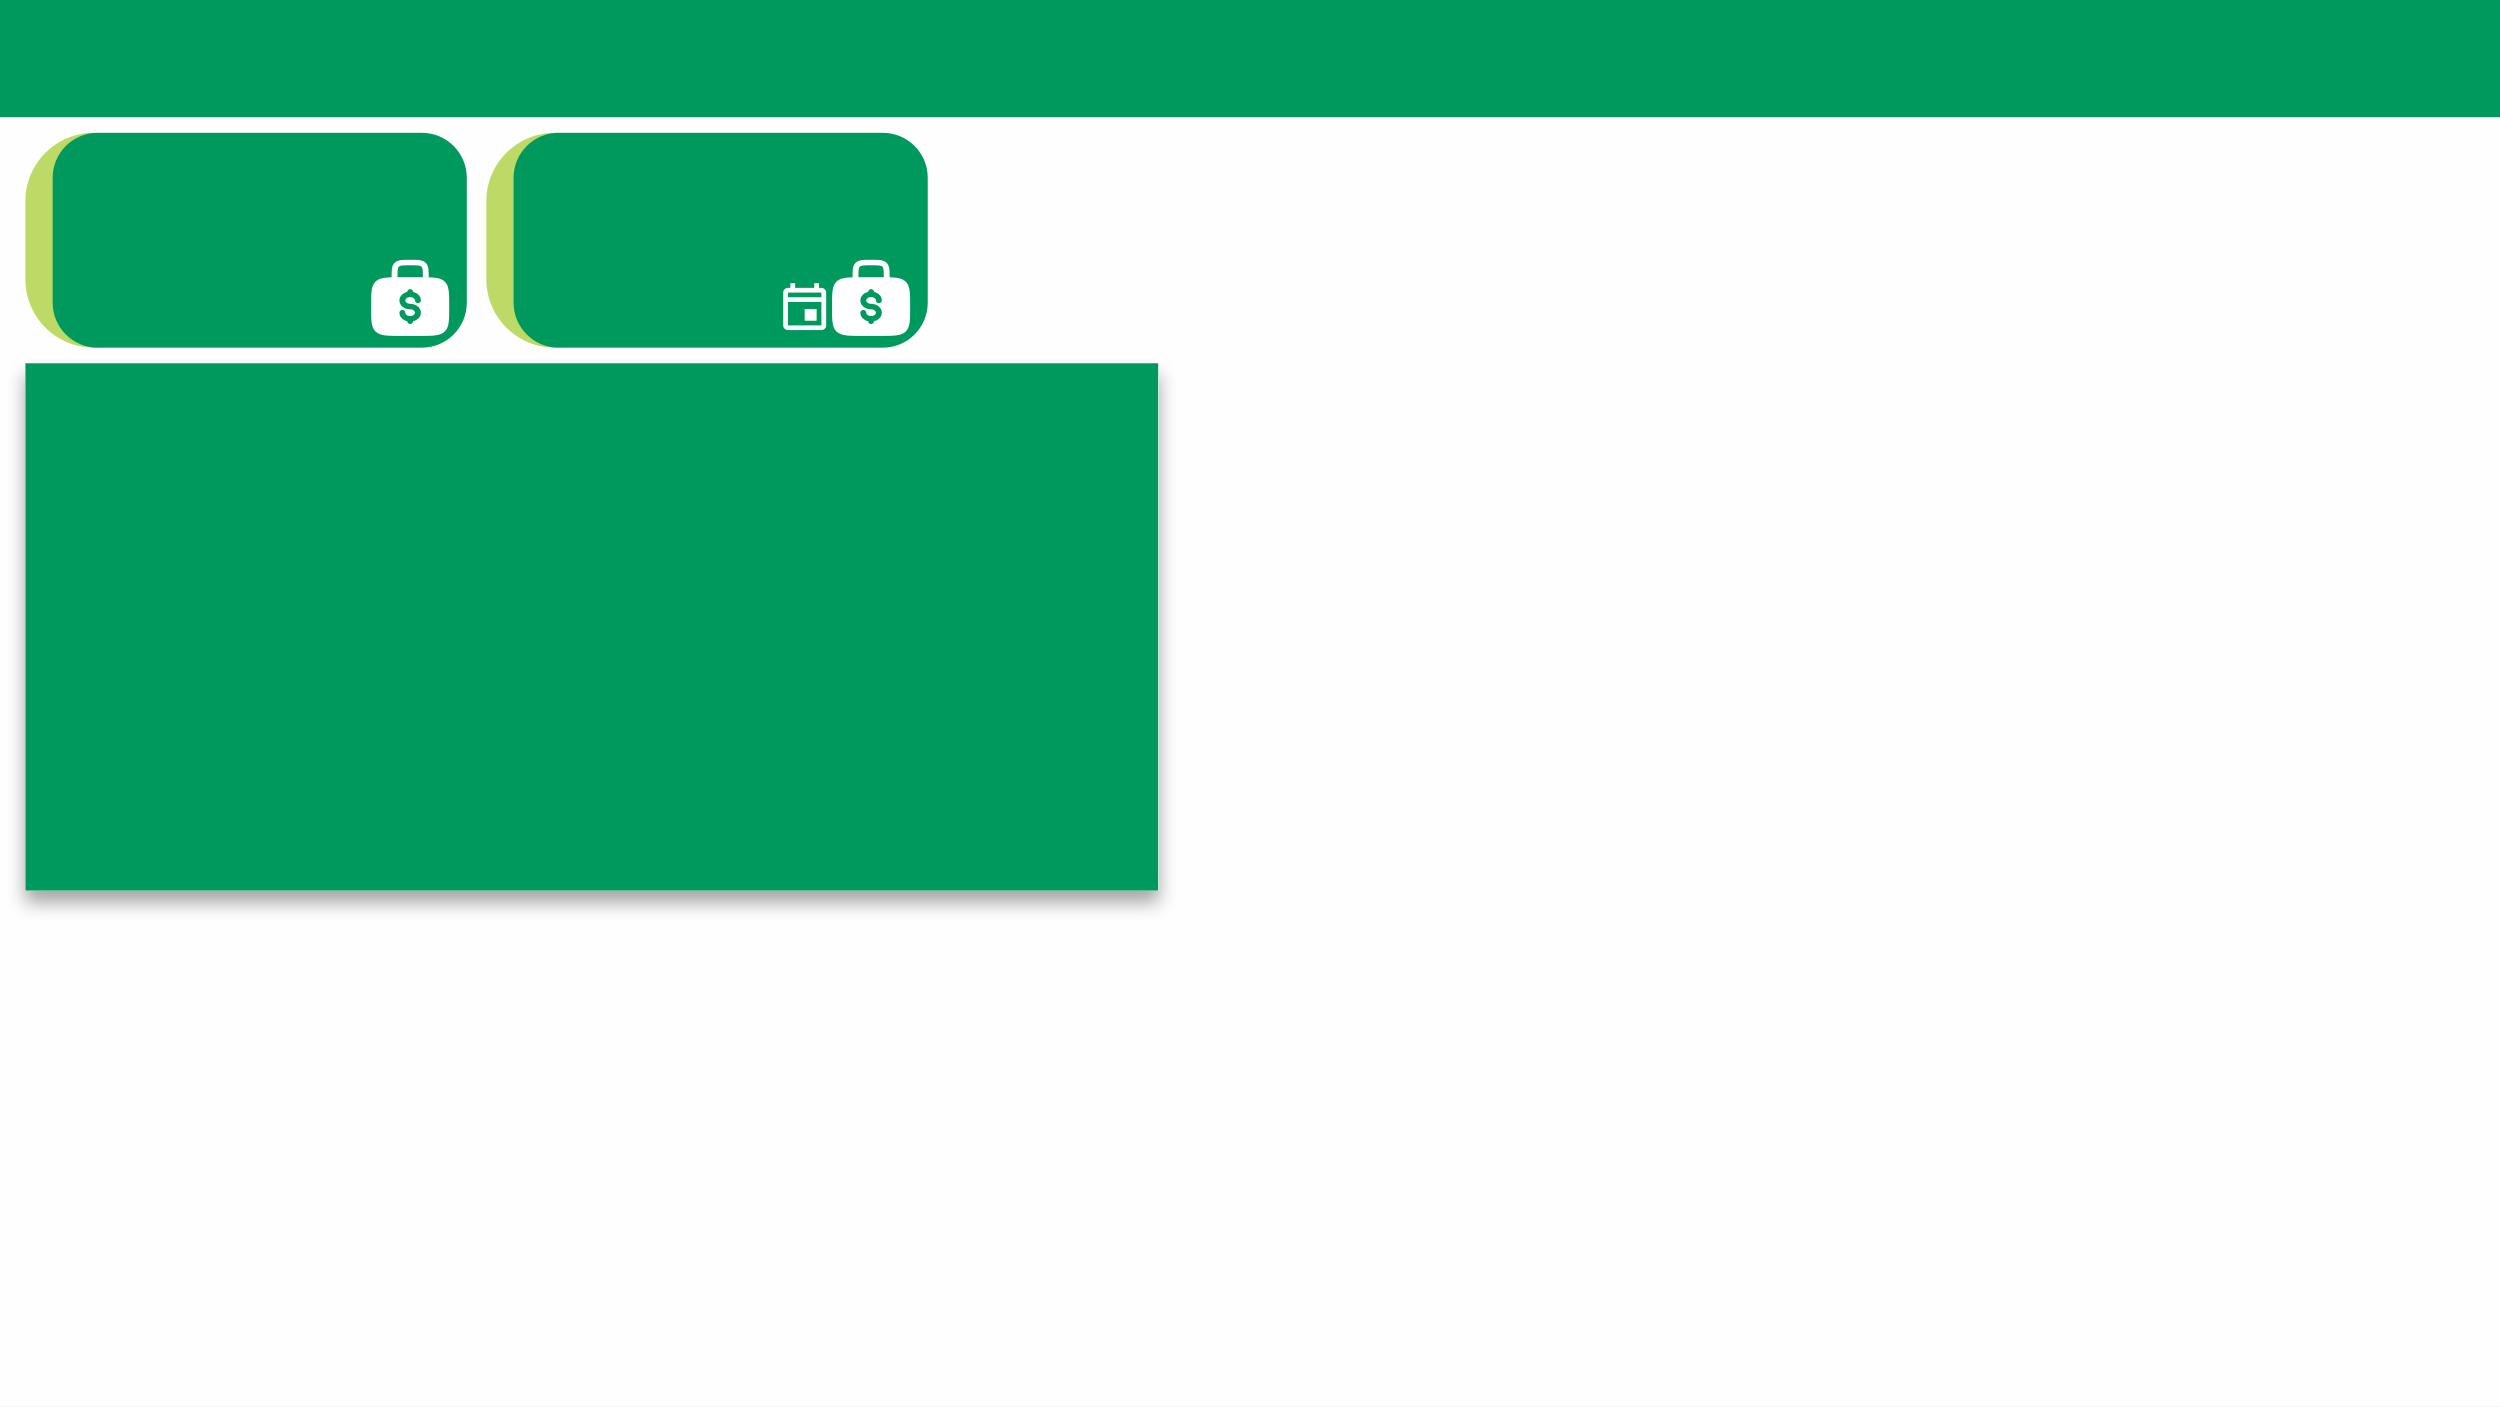
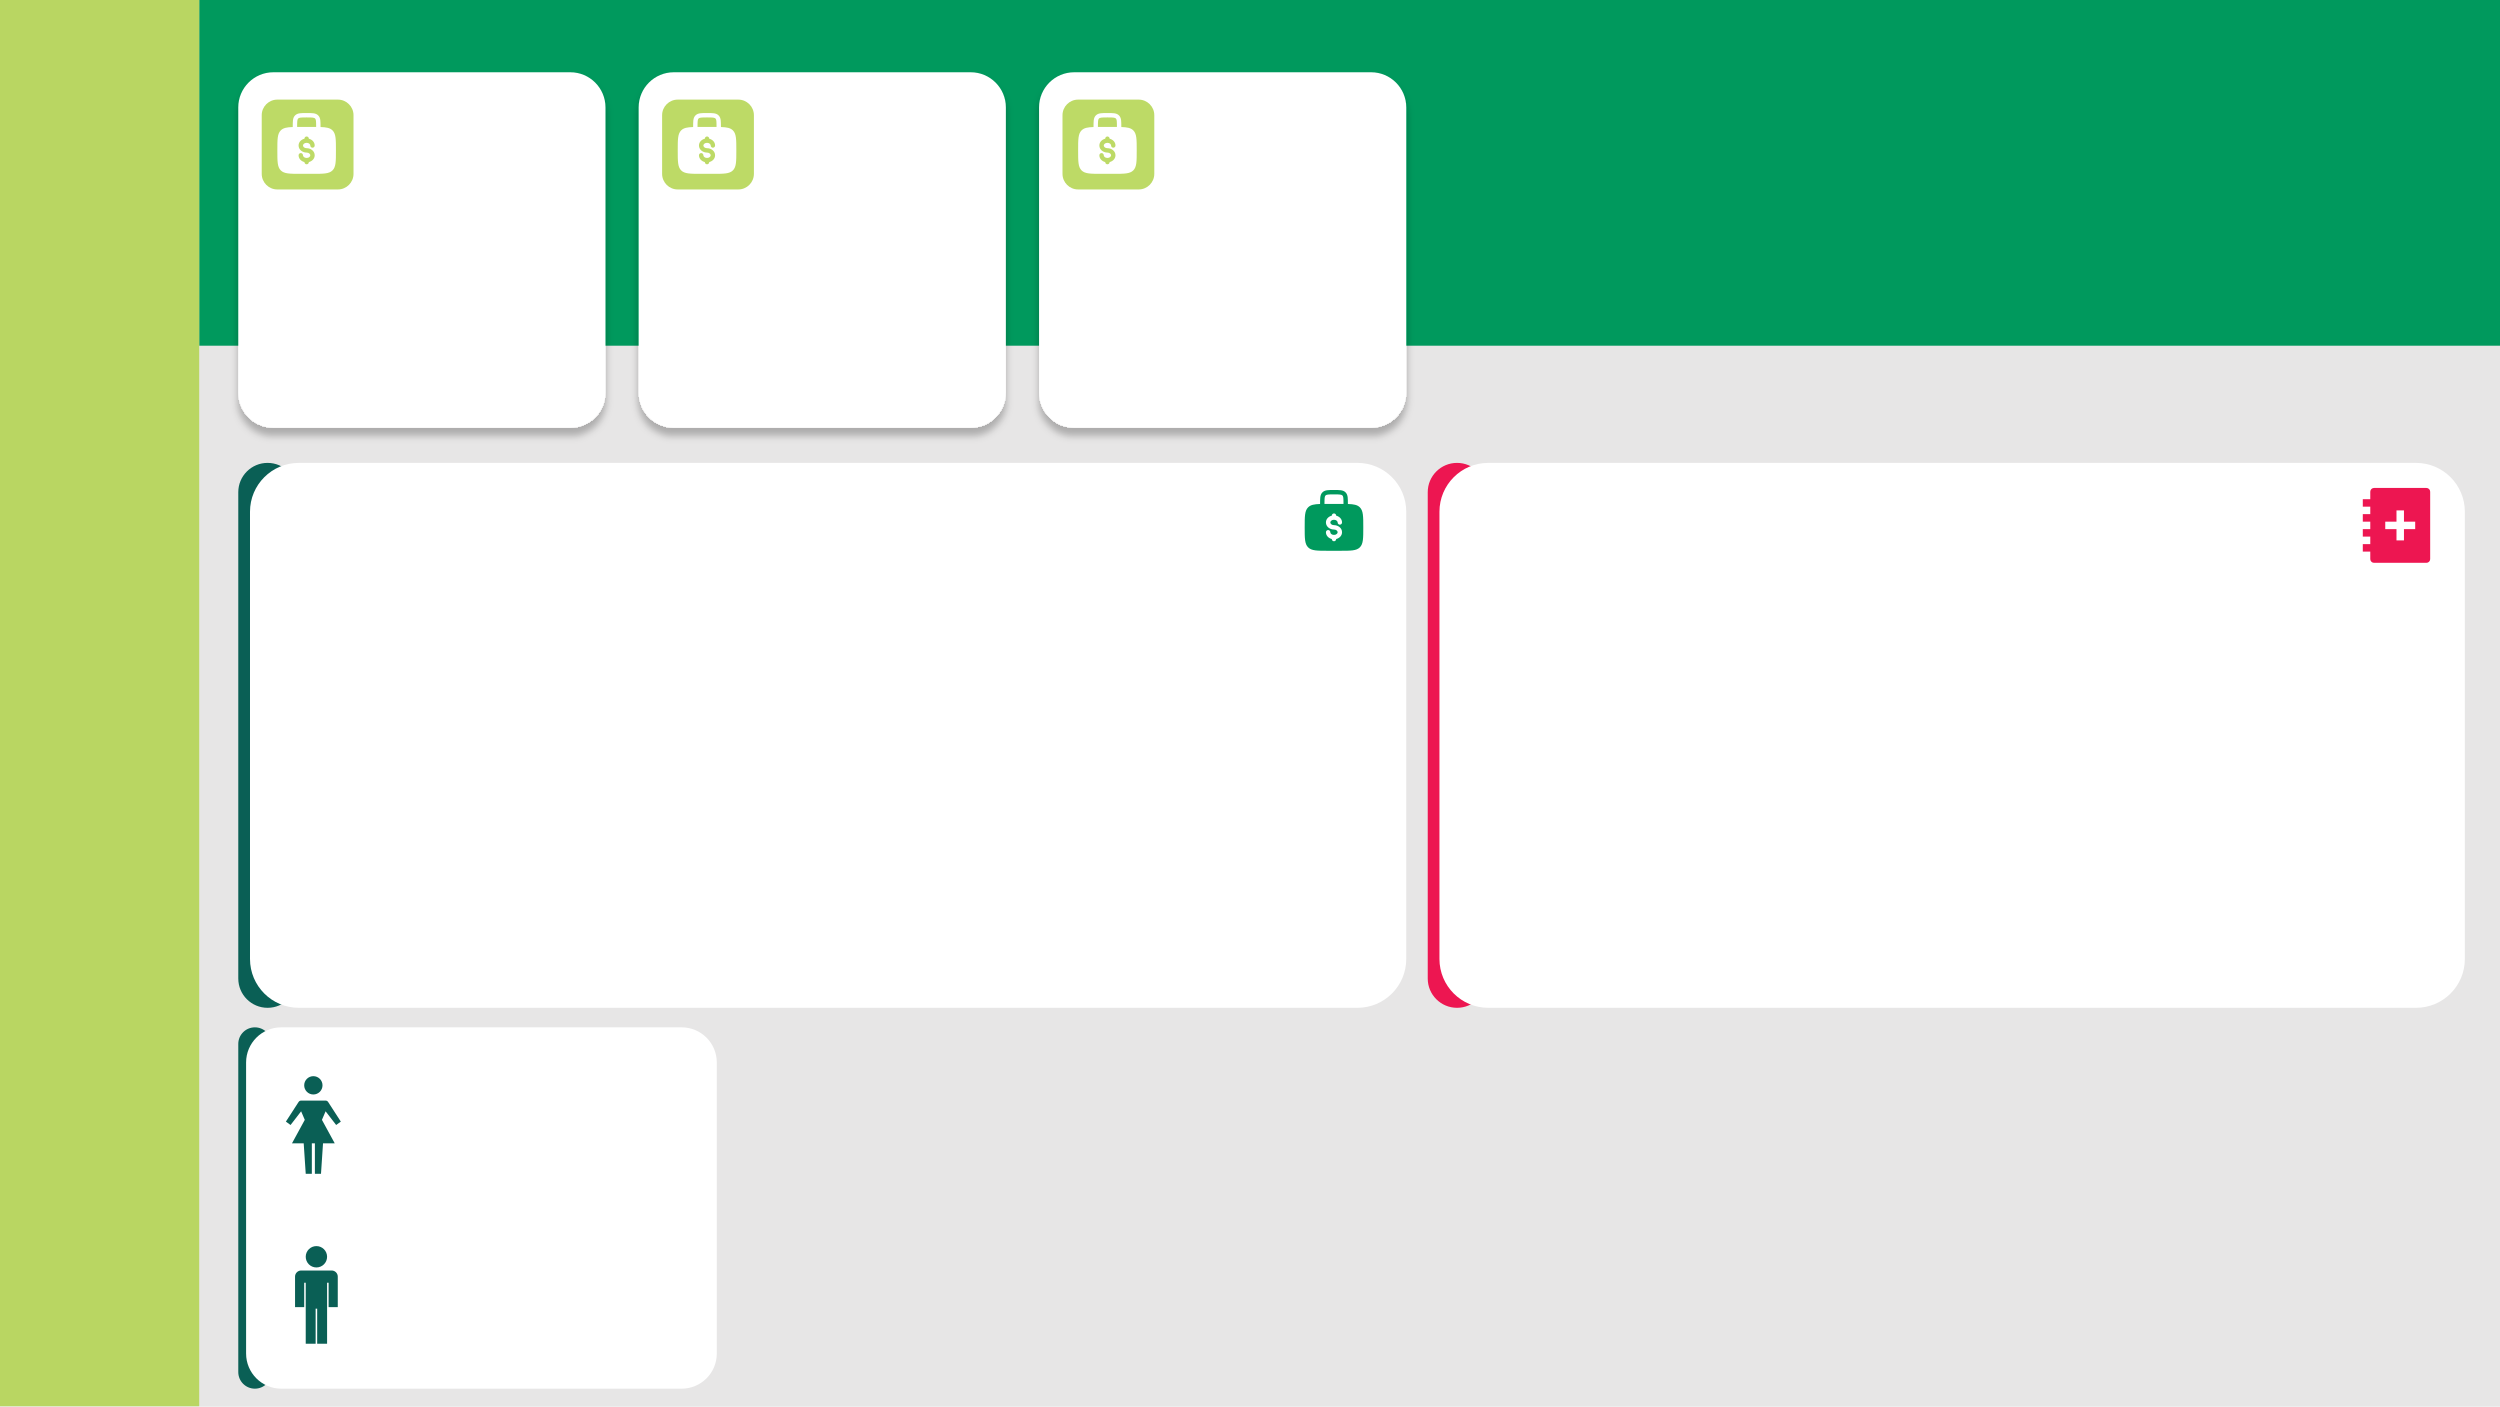
<svg xmlns="http://www.w3.org/2000/svg" width="1280" height="720" viewBox="0 0 1280 720" fill="none">
-   <rect width="1280" height="720" fill="#FFFEFE" />
-   <g filter="url(#filter0_d_1_3)">
-     <rect x="13" y="186" width="580" height="270" fill="#00995D" />
+   <g clip-path="url(#clip0_1_3)">
+     <rect width="1280" height="720" fill="#DCDBDB" fill-opacity="0.45" />
+     <rect x="102" width="1178" height="177" fill="#00995D" />
+     <rect width="102" height="720" fill="#B1D34B" fill-opacity="0.85" />
+     <rect x="122" y="526" width="17" height="185" rx="8.5" fill="#0A5F55" />
+     <rect x="126" y="526" width="241" height="185" rx="18" fill="white" />
+     <path d="M162 648.938C165.02 648.938 167.469 646.489 167.469 643.469C167.469 640.448 165.02 638 162 638C158.98 638 156.531 640.448 156.531 643.469C156.531 646.489 158.98 648.938 162 648.938Z" fill="#0A5F55" />
+     <path d="M169.813 650.5H154.188C153.359 650.5 152.564 650.829 151.978 651.415C151.392 652.001 151.062 652.796 151.062 653.625V669.25H155.75V656.75H156.531V688H161.609V670.031H162.391V688H167.469V656.75H168.25V669.25H172.938V653.625C172.938 652.796 172.608 652.001 172.022 651.415C171.436 650.829 170.641 650.5 169.813 650.5Z" fill="#0A5F55" />
+     <g clip-path="url(#clip1_1_3)">
+       <path d="M165.125 555.687C165.125 556.931 164.63 558.124 163.751 559.003C162.871 559.882 161.678 560.375 160.434 560.375C159.191 560.375 157.998 559.88 157.119 559C156.24 558.121 155.746 556.928 155.747 555.684C155.747 554.441 156.242 553.248 157.121 552.369C157.557 551.934 158.074 551.589 158.643 551.353C159.212 551.118 159.822 550.997 160.438 550.997C161.053 550.997 161.663 551.119 162.232 551.354C162.801 551.59 163.317 551.936 163.753 552.371C164.188 552.807 164.533 553.324 164.769 553.893C165.004 554.462 165.125 555.072 165.125 555.687ZM172.106 576L174.5 574.266L167.991 564.2C167.848 563.984 167.655 563.807 167.428 563.684C167.2 563.562 166.946 563.497 166.688 563.497H154.188C153.929 563.496 153.674 563.56 153.447 563.683C153.219 563.806 153.026 563.984 152.884 564.2L146.375 574.266L148.769 576L154.172 568.987L156.05 573.369L149.503 585.372H155.494L156.534 600.997H159.659V585.372H161.222V600.997H164.347L165.387 585.372H171.378L164.831 573.366L166.709 568.984L172.113 575.997L172.106 576Z" fill="#0A5F55" />
+     </g>
+     <rect x="731" y="237" width="30" height="279" rx="15" fill="#ED1651" />
+     <rect x="737" y="237" width="525" height="279" rx="25" fill="white" />
+     <path d="M1242.33 249.833C1242.84 249.833 1243.33 250.035 1243.69 250.395C1244.05 250.754 1244.25 251.242 1244.25 251.75V286.25C1244.25 286.758 1244.05 287.246 1243.69 287.605C1243.33 287.965 1242.84 288.167 1242.33 288.167H1215.5C1214.99 288.167 1214.5 287.965 1214.14 287.605C1213.79 287.246 1213.58 286.758 1213.58 286.25V282.417H1209.75V278.583H1213.58V274.75H1209.75V270.917H1213.58V267.083H1209.75V263.25H1213.58V259.417H1209.75V255.583H1213.58V251.75C1213.58 251.242 1213.79 250.754 1214.14 250.395C1214.5 250.035 1214.99 249.833 1215.5 249.833H1242.33ZM1230.83 261.333H1227V267.083H1221.25V270.917H1227L1227 276.667H1230.83L1230.83 270.917H1236.58V267.083H1230.83V261.333Z" fill="#ED1651" />
+     <rect x="122" y="237" width="30" height="279" rx="15" fill="#0A5F55" />
+     <rect x="128" y="237" width="592" height="279" rx="25" fill="white" />
+     <path fill-rule="evenodd" clip-rule="evenodd" d="M683.078 250.875H682.922C681.573 250.875 680.45 250.875 679.559 250.995C678.617 251.121 677.766 251.4 677.084 252.083C676.4 252.767 676.121 253.617 675.995 254.557C675.909 255.198 675.884 256.727 675.878 258.038C672.845 258.138 671.022 258.492 669.758 259.758C668 261.514 668 264.344 668 270C668 275.656 668 278.485 669.758 280.242C671.514 282 674.344 282 680 282H686C691.656 282 694.485 282 696.242 280.242C698 278.485 698 275.656 698 270C698 264.344 698 261.514 696.242 259.758C694.977 258.492 693.155 258.138 690.122 258.039C690.116 256.727 690.092 255.198 690.005 254.559C689.879 253.617 689.6 252.767 688.916 252.084C688.234 251.4 687.383 251.121 686.441 250.995C685.55 250.875 684.425 250.875 683.078 250.875ZM687.872 258.003C687.865 256.732 687.844 255.366 687.776 254.857C687.682 254.166 687.521 253.869 687.326 253.674C687.131 253.479 686.834 253.318 686.141 253.224C685.418 253.128 684.446 253.125 683 253.125C681.554 253.125 680.582 253.128 679.857 253.225C679.166 253.318 678.869 253.479 678.674 253.676C678.479 253.871 678.318 254.166 678.224 254.857C678.156 255.367 678.134 256.732 678.128 258.003C678.714 258 679.34 258 680 258H686C686.662 258 687.286 258 687.872 258.003ZM683 262.875C683.298 262.875 683.585 262.994 683.795 263.205C684.006 263.415 684.125 263.702 684.125 264V264.015C685.758 264.426 687.125 265.715 687.125 267.5C687.125 267.798 687.006 268.084 686.795 268.295C686.585 268.506 686.298 268.625 686 268.625C685.702 268.625 685.415 268.506 685.205 268.295C684.994 268.084 684.875 267.798 684.875 267.5C684.875 266.924 684.236 266.125 683 266.125C681.764 266.125 681.125 266.924 681.125 267.5C681.125 268.076 681.764 268.875 683 268.875C685.077 268.875 687.125 270.315 687.125 272.5C687.125 274.285 685.758 275.572 684.125 275.985V276C684.125 276.298 684.006 276.585 683.795 276.795C683.585 277.006 683.298 277.125 683 277.125C682.702 277.125 682.415 277.006 682.205 276.795C681.994 276.585 681.875 276.298 681.875 276V275.985C680.242 275.574 678.875 274.285 678.875 272.5C678.875 272.202 678.994 271.916 679.205 271.705C679.415 271.494 679.702 271.375 680 271.375C680.298 271.375 680.585 271.494 680.795 271.705C681.006 271.916 681.125 272.202 681.125 272.5C681.125 273.076 681.764 273.875 683 273.875C684.236 273.875 684.875 273.076 684.875 272.5C684.875 271.924 684.236 271.125 683 271.125C680.923 271.125 678.875 269.685 678.875 267.5C678.875 265.715 680.242 264.426 681.875 264.015V264C681.875 263.702 681.994 263.415 682.205 263.205C682.415 262.994 682.702 262.875 683 262.875Z" fill="#00995D" />
+     <g filter="url(#filter0_d_1_3)">
+       <rect x="327" y="37" width="188" height="182" rx="18" fill="white" />
+       <rect x="339" y="51" width="47" height="46" rx="8" fill="#B1D34B" fill-opacity="0.85" />
+       <path fill-rule="evenodd" clip-rule="evenodd" d="M362.078 57.875H361.922C360.573 57.875 359.45 57.875 358.559 57.995C357.617 58.121 356.766 58.4 356.084 59.083C355.4 59.767 355.121 60.617 354.995 61.557C354.909 62.198 354.884 63.727 354.878 65.037C351.845 65.138 350.022 65.492 348.758 66.758C347 68.514 347 71.344 347 77C347 82.656 347 85.486 348.758 87.242C350.514 89 353.344 89 359 89H365C370.656 89 373.485 89 375.242 87.242C377 85.486 377 82.656 377 77C377 71.344 377 68.514 375.242 66.758C373.977 65.492 372.155 65.138 369.122 65.039C369.116 63.727 369.092 62.198 369.005 61.559C368.879 60.617 368.6 59.767 367.916 59.084C367.234 58.4 366.383 58.121 365.441 57.995C364.55 57.875 363.425 57.875 362.078 57.875ZM366.872 65.003C366.865 63.733 366.844 62.366 366.776 61.858C366.682 61.166 366.521 60.869 366.326 60.674C366.131 60.479 365.834 60.319 365.141 60.224C364.418 60.128 363.446 60.125 362 60.125C360.554 60.125 359.582 60.128 358.857 60.225C358.166 60.319 357.869 60.479 357.674 60.675C357.479 60.87 357.318 61.166 357.224 61.858C357.156 62.367 357.134 63.733 357.128 65.003C357.714 65 358.34 65 359 65H365C365.662 65 366.286 65 366.872 65.003ZM362 69.875C362.298 69.875 362.585 69.993 362.795 70.204C363.006 70.415 363.125 70.702 363.125 71V71.015C364.758 71.426 366.125 72.715 366.125 74.499C366.125 74.798 366.006 75.084 365.795 75.295C365.585 75.506 365.298 75.624 365 75.624C364.702 75.624 364.415 75.506 364.205 75.295C363.994 75.084 363.875 74.798 363.875 74.499C363.875 73.924 363.236 73.126 362 73.126C360.764 73.126 360.125 73.924 360.125 74.499C360.125 75.076 360.764 75.875 362 75.875C364.077 75.875 366.125 77.315 366.125 79.501C366.125 81.285 364.758 82.573 363.125 82.985V83C363.125 83.298 363.006 83.585 362.795 83.796C362.585 84.007 362.298 84.125 362 84.125C361.702 84.125 361.415 84.007 361.205 83.796C360.994 83.585 360.875 83.298 360.875 83V82.985C359.242 82.574 357.875 81.285 357.875 79.501C357.875 79.202 357.994 78.916 358.205 78.705C358.415 78.494 358.702 78.376 359 78.376C359.298 78.376 359.585 78.494 359.795 78.705C360.006 78.916 360.125 79.202 360.125 79.501C360.125 80.076 360.764 80.874 362 80.874C363.236 80.874 363.875 80.076 363.875 79.501C363.875 78.924 363.236 78.125 362 78.125C359.923 78.125 357.875 76.685 357.875 74.499C357.875 72.715 359.242 71.426 360.875 71.015V71C360.875 70.702 360.994 70.415 361.205 70.204C361.415 69.993 361.702 69.875 362 69.875Z" fill="white" />
+     </g>
+     <g filter="url(#filter1_d_1_3)">
+       <rect x="532" y="37" width="188" height="182" rx="18" fill="white" />
+       <rect x="544" y="51" width="47" height="46" rx="8" fill="#B1D34B" fill-opacity="0.85" />
+       <path fill-rule="evenodd" clip-rule="evenodd" d="M567.078 57.875H566.922C565.573 57.875 564.45 57.875 563.559 57.995C562.617 58.121 561.766 58.4 561.084 59.083C560.4 59.767 560.121 60.617 559.995 61.557C559.909 62.198 559.884 63.727 559.878 65.037C556.845 65.138 555.022 65.492 553.758 66.758C552 68.514 552 71.344 552 77C552 82.656 552 85.486 553.758 87.242C555.514 89 558.344 89 564 89H570C575.656 89 578.485 89 580.242 87.242C582 85.486 582 82.656 582 77C582 71.344 582 68.514 580.242 66.758C578.977 65.492 577.155 65.138 574.122 65.039C574.116 63.727 574.092 62.198 574.005 61.559C573.879 60.617 573.6 59.767 572.916 59.084C572.234 58.4 571.383 58.121 570.441 57.995C569.55 57.875 568.425 57.875 567.078 57.875ZM571.872 65.003C571.865 63.733 571.844 62.366 571.776 61.858C571.682 61.166 571.521 60.869 571.326 60.674C571.131 60.479 570.834 60.319 570.141 60.224C569.418 60.128 568.446 60.125 567 60.125C565.554 60.125 564.582 60.128 563.857 60.225C563.166 60.319 562.869 60.479 562.674 60.675C562.479 60.87 562.318 61.166 562.224 61.858C562.156 62.367 562.134 63.733 562.128 65.003C562.714 65 563.34 65 564 65H570C570.662 65 571.286 65 571.872 65.003ZM567 69.875C567.298 69.875 567.585 69.993 567.795 70.204C568.006 70.415 568.125 70.702 568.125 71V71.015C569.758 71.426 571.125 72.715 571.125 74.499C571.125 74.798 571.006 75.084 570.795 75.295C570.585 75.506 570.298 75.624 570 75.624C569.702 75.624 569.415 75.506 569.205 75.295C568.994 75.084 568.875 74.798 568.875 74.499C568.875 73.924 568.236 73.126 567 73.126C565.764 73.126 565.125 73.924 565.125 74.499C565.125 75.076 565.764 75.875 567 75.875C569.077 75.875 571.125 77.315 571.125 79.501C571.125 81.285 569.758 82.573 568.125 82.985V83C568.125 83.298 568.006 83.585 567.795 83.796C567.585 84.007 567.298 84.125 567 84.125C566.702 84.125 566.415 84.007 566.205 83.796C565.994 83.585 565.875 83.298 565.875 83V82.985C564.242 82.574 562.875 81.285 562.875 79.501C562.875 79.202 562.994 78.916 563.205 78.705C563.415 78.494 563.702 78.376 564 78.376C564.298 78.376 564.585 78.494 564.795 78.705C565.006 78.916 565.125 79.202 565.125 79.501C565.125 80.076 565.764 80.874 567 80.874C568.236 80.874 568.875 80.076 568.875 79.501C568.875 78.924 568.236 78.125 567 78.125C564.923 78.125 562.875 76.685 562.875 74.499C562.875 72.715 564.242 71.426 565.875 71.015V71C565.875 70.702 565.994 70.415 566.205 70.204C566.415 69.993 566.702 69.875 567 69.875Z" fill="white" />
+     </g>
+     <g filter="url(#filter2_d_1_3)">
+       <rect x="122" y="37" width="188" height="182" rx="18" fill="white" />
+       <rect x="134" y="51" width="47" height="46" rx="8" fill="#B1D34B" fill-opacity="0.85" />
+       <path fill-rule="evenodd" clip-rule="evenodd" d="M157.078 57.875H156.922C155.573 57.875 154.45 57.875 153.559 57.995C152.617 58.121 151.766 58.4 151.084 59.083C150.4 59.767 150.121 60.617 149.995 61.557C149.909 62.198 149.884 63.727 149.878 65.037C146.845 65.138 145.022 65.492 143.758 66.758C142 68.514 142 71.344 142 77C142 82.656 142 85.486 143.758 87.242C145.514 89 148.344 89 154 89H160C165.656 89 168.485 89 170.242 87.242C172 85.486 172 82.656 172 77C172 71.344 172 68.514 170.242 66.758C168.977 65.492 167.155 65.138 164.122 65.039C164.116 63.727 164.092 62.198 164.005 61.559C163.879 60.617 163.6 59.767 162.916 59.084C162.234 58.4 161.383 58.121 160.441 57.995C159.55 57.875 158.425 57.875 157.078 57.875ZM161.872 65.003C161.865 63.733 161.844 62.366 161.776 61.858C161.682 61.166 161.521 60.869 161.326 60.674C161.131 60.479 160.834 60.319 160.141 60.224C159.418 60.128 158.446 60.125 157 60.125C155.554 60.125 154.582 60.128 153.857 60.225C153.166 60.319 152.869 60.479 152.674 60.675C152.479 60.87 152.318 61.166 152.224 61.858C152.156 62.367 152.134 63.733 152.128 65.003C152.714 65 153.34 65 154 65H160C160.662 65 161.286 65 161.872 65.003ZM157 69.875C157.298 69.875 157.585 69.993 157.795 70.204C158.006 70.415 158.125 70.702 158.125 71V71.015C159.758 71.426 161.125 72.715 161.125 74.499C161.125 74.798 161.006 75.084 160.795 75.295C160.585 75.506 160.298 75.624 160 75.624C159.702 75.624 159.415 75.506 159.205 75.295C158.994 75.084 158.875 74.798 158.875 74.499C158.875 73.924 158.236 73.126 157 73.126C155.764 73.126 155.125 73.924 155.125 74.499C155.125 75.076 155.764 75.875 157 75.875C159.077 75.875 161.125 77.315 161.125 79.501C161.125 81.285 159.758 82.573 158.125 82.985V83C158.125 83.298 158.006 83.585 157.795 83.796C157.585 84.007 157.298 84.125 157 84.125C156.702 84.125 156.415 84.007 156.205 83.796C155.994 83.585 155.875 83.298 155.875 83V82.985C154.242 82.574 152.875 81.285 152.875 79.501C152.875 79.202 152.994 78.916 153.205 78.705C153.415 78.494 153.702 78.376 154 78.376C154.298 78.376 154.585 78.494 154.795 78.705C155.006 78.916 155.125 79.202 155.125 79.501C155.125 80.076 155.764 80.874 157 80.874C158.236 80.874 158.875 80.076 158.875 79.501C158.875 78.924 158.236 78.125 157 78.125C154.923 78.125 152.875 76.685 152.875 74.499C152.875 72.715 154.242 71.426 155.875 71.015V71C155.875 70.702 155.994 70.415 156.205 70.204C156.415 69.993 156.702 69.875 157 69.875Z" fill="white" />
+     </g>
  </g>
-   <rect x="13" y="68" width="70" height="110" rx="35" fill="#B1D34B" fill-opacity="0.85" />
-   <rect x="26.958" y="68" width="212.042" height="110" rx="23" fill="#00995D" />
-   <path fill-rule="evenodd" clip-rule="evenodd" d="M210.104 133H209.896C208.098 133 206.6 133 205.412 133.15C204.156 133.308 203.022 133.658 202.112 134.513C201.2 135.37 200.828 136.436 200.66 137.614C200.546 138.417 200.512 140.332 200.504 141.975C196.46 142.101 194.03 142.544 192.344 144.131C190 146.331 190 149.876 190 156.964C190 164.052 190 167.596 192.344 169.797C194.686 172 198.458 172 206 172H214C221.542 172 225.314 172 227.656 169.797C230 167.596 230 164.052 230 156.964C230 149.876 230 146.331 227.656 144.131C225.97 142.544 223.54 142.101 219.496 141.977C219.488 140.332 219.456 138.417 219.34 137.616C219.172 136.436 218.8 135.37 217.888 134.515C216.978 133.658 215.844 133.308 214.588 133.15C213.4 133 211.9 133 210.104 133ZM216.496 141.931C216.486 140.34 216.458 138.627 216.368 137.99C216.242 137.124 216.028 136.752 215.768 136.507C215.508 136.263 215.112 136.062 214.188 135.943C213.224 135.823 211.928 135.819 210 135.819C208.072 135.819 206.776 135.823 205.81 135.945C204.888 136.062 204.492 136.263 204.232 136.509C203.972 136.753 203.758 137.124 203.632 137.99C203.542 138.629 203.512 140.34 203.504 141.931C204.286 141.928 205.12 141.928 206 141.928H214C214.882 141.928 215.714 141.928 216.496 141.931ZM210 148.036C210.398 148.036 210.779 148.185 211.061 148.449C211.342 148.713 211.5 149.072 211.5 149.446V149.465C213.678 149.98 215.5 151.594 215.5 153.831C215.5 154.205 215.342 154.563 215.061 154.827C214.779 155.092 214.398 155.24 214 155.24C213.602 155.24 213.221 155.092 212.939 154.827C212.658 154.563 212.5 154.205 212.5 153.831C212.5 153.109 211.648 152.109 210 152.109C208.352 152.109 207.5 153.109 207.5 153.831C207.5 154.552 208.352 155.554 210 155.554C212.77 155.554 215.5 157.359 215.5 160.097C215.5 162.334 213.678 163.946 211.5 164.463V164.482C211.5 164.856 211.342 165.214 211.061 165.479C210.779 165.743 210.398 165.892 210 165.892C209.602 165.892 209.221 165.743 208.939 165.479C208.658 165.214 208.5 164.856 208.5 164.482V164.463C206.322 163.948 204.5 162.334 204.5 160.097C204.5 159.723 204.658 159.365 204.939 159.1C205.221 158.836 205.602 158.687 206 158.687C206.398 158.687 206.779 158.836 207.061 159.1C207.342 159.365 207.5 159.723 207.5 160.097C207.5 160.819 208.352 161.819 210 161.819C211.648 161.819 212.5 160.819 212.5 160.097C212.5 159.375 211.648 158.373 210 158.373C207.23 158.373 204.5 156.569 204.5 153.831C204.5 151.594 206.322 149.98 208.5 149.465V149.446C208.5 149.072 208.658 148.713 208.939 148.449C209.221 148.185 209.602 148.036 210 148.036Z" fill="white" />
-   <rect x="249" y="68" width="70" height="110" rx="35" fill="#B1D34B" fill-opacity="0.85" />
-   <rect x="262.958" y="68" width="212.042" height="110" rx="23" fill="#00995D" />
-   <path fill-rule="evenodd" clip-rule="evenodd" d="M446.104 133H445.896C444.098 133 442.6 133 441.412 133.15C440.156 133.308 439.022 133.658 438.112 134.513C437.2 135.37 436.828 136.436 436.66 137.614C436.546 138.417 436.512 140.332 436.504 141.975C432.46 142.101 430.03 142.544 428.344 144.131C426 146.331 426 149.876 426 156.964C426 164.052 426 167.596 428.344 169.797C430.686 172 434.458 172 442 172H450C457.542 172 461.314 172 463.656 169.797C466 167.596 466 164.052 466 156.964C466 149.876 466 146.331 463.656 144.131C461.97 142.544 459.54 142.101 455.496 141.977C455.488 140.332 455.456 138.417 455.34 137.616C455.172 136.436 454.8 135.37 453.888 134.515C452.978 133.658 451.844 133.308 450.588 133.15C449.4 133 447.9 133 446.104 133ZM452.496 141.931C452.486 140.34 452.458 138.627 452.368 137.99C452.242 137.124 452.028 136.752 451.768 136.507C451.508 136.263 451.112 136.062 450.188 135.943C449.224 135.823 447.928 135.819 446 135.819C444.072 135.819 442.776 135.823 441.81 135.945C440.888 136.062 440.492 136.263 440.232 136.509C439.972 136.753 439.758 137.124 439.632 137.99C439.542 138.629 439.512 140.34 439.504 141.931C440.286 141.928 441.12 141.928 442 141.928H450C450.882 141.928 451.714 141.928 452.496 141.931ZM446 148.036C446.398 148.036 446.779 148.185 447.061 148.449C447.342 148.713 447.5 149.072 447.5 149.446V149.465C449.678 149.98 451.5 151.594 451.5 153.831C451.5 154.205 451.342 154.563 451.061 154.827C450.779 155.092 450.398 155.24 450 155.24C449.602 155.24 449.221 155.092 448.939 154.827C448.658 154.563 448.5 154.205 448.5 153.831C448.5 153.109 447.648 152.109 446 152.109C444.352 152.109 443.5 153.109 443.5 153.831C443.5 154.552 444.352 155.554 446 155.554C448.77 155.554 451.5 157.359 451.5 160.097C451.5 162.334 449.678 163.946 447.5 164.463V164.482C447.5 164.856 447.342 165.214 447.061 165.479C446.779 165.743 446.398 165.892 446 165.892C445.602 165.892 445.221 165.743 444.939 165.479C444.658 165.214 444.5 164.856 444.5 164.482V164.463C442.322 163.948 440.5 162.334 440.5 160.097C440.5 159.723 440.658 159.365 440.939 159.1C441.221 158.836 441.602 158.687 442 158.687C442.398 158.687 442.779 158.836 443.061 159.1C443.342 159.365 443.5 159.723 443.5 160.097C443.5 160.819 444.352 161.819 446 161.819C447.648 161.819 448.5 160.819 448.5 160.097C448.5 159.375 447.648 158.373 446 158.373C443.23 158.373 440.5 156.569 440.5 153.831C440.5 151.594 442.322 149.98 444.5 149.465V149.446C444.5 149.072 444.658 148.713 444.939 148.449C445.221 148.185 445.602 148.036 446 148.036Z" fill="white" />
-   <path d="M412 158.2H418.111V164.2H412V158.2ZM420.556 147.4H419.333V145H416.889V147.4H407.111V145H404.667V147.4H403.444C402.1 147.4 401 148.48 401 149.8V166.6C401 167.92 402.1 169 403.444 169H420.556C421.9 169 423 167.92 423 166.6V149.8C423 148.48 421.9 147.4 420.556 147.4ZM420.556 149.8V152.2H403.444V149.8H420.556ZM403.444 166.6V154.6H420.556V166.6H403.444Z" fill="white" />
-   <rect width="1280" height="60" fill="#00995D" />
  <defs>
-     <filter id="filter0_d_1_3" x="4" y="183" width="598" height="288" filterUnits="userSpaceOnUse" color-interpolation-filters="sRGB">
+     <filter id="filter0_d_1_3" x="323" y="37" width="196" height="190" filterUnits="userSpaceOnUse" color-interpolation-filters="sRGB">
      <feFlood flood-opacity="0" result="BackgroundImageFix" />
      <feColorMatrix in="SourceAlpha" type="matrix" values="0 0 0 0 0 0 0 0 0 0 0 0 0 0 0 0 0 0 127 0" result="hardAlpha" />
-       <feOffset dy="6" />
-       <feGaussianBlur stdDeviation="4.5" />
+       <feOffset dy="4" />
+       <feGaussianBlur stdDeviation="2" />
      <feComposite in2="hardAlpha" operator="out" />
-       <feColorMatrix type="matrix" values="0 0 0 0 0 0 0 0 0 0 0 0 0 0 0 0 0 0 0.35 0" />
+       <feColorMatrix type="matrix" values="0 0 0 0 0 0 0 0 0 0 0 0 0 0 0 0 0 0 0.25 0" />
      <feBlend mode="normal" in2="BackgroundImageFix" result="effect1_dropShadow_1_3" />
      <feBlend mode="normal" in="SourceGraphic" in2="effect1_dropShadow_1_3" result="shape" />
    </filter>
+     <filter id="filter1_d_1_3" x="528" y="37" width="196" height="190" filterUnits="userSpaceOnUse" color-interpolation-filters="sRGB">
+       <feFlood flood-opacity="0" result="BackgroundImageFix" />
+       <feColorMatrix in="SourceAlpha" type="matrix" values="0 0 0 0 0 0 0 0 0 0 0 0 0 0 0 0 0 0 127 0" result="hardAlpha" />
+       <feOffset dy="4" />
+       <feGaussianBlur stdDeviation="2" />
+       <feComposite in2="hardAlpha" operator="out" />
+       <feColorMatrix type="matrix" values="0 0 0 0 0 0 0 0 0 0 0 0 0 0 0 0 0 0 0.25 0" />
+       <feBlend mode="normal" in2="BackgroundImageFix" result="effect1_dropShadow_1_3" />
+       <feBlend mode="normal" in="SourceGraphic" in2="effect1_dropShadow_1_3" result="shape" />
+     </filter>
+     <filter id="filter2_d_1_3" x="118" y="37" width="196" height="190" filterUnits="userSpaceOnUse" color-interpolation-filters="sRGB">
+       <feFlood flood-opacity="0" result="BackgroundImageFix" />
+       <feColorMatrix in="SourceAlpha" type="matrix" values="0 0 0 0 0 0 0 0 0 0 0 0 0 0 0 0 0 0 127 0" result="hardAlpha" />
+       <feOffset dy="4" />
+       <feGaussianBlur stdDeviation="2" />
+       <feComposite in2="hardAlpha" operator="out" />
+       <feColorMatrix type="matrix" values="0 0 0 0 0 0 0 0 0 0 0 0 0 0 0 0 0 0 0.25 0" />
+       <feBlend mode="normal" in2="BackgroundImageFix" result="effect1_dropShadow_1_3" />
+       <feBlend mode="normal" in="SourceGraphic" in2="effect1_dropShadow_1_3" result="shape" />
+     </filter>
+     <clipPath id="clip0_1_3">
+       <rect width="1280" height="720" fill="white" />
+     </clipPath>
+     <clipPath id="clip1_1_3">
+       <rect width="50" height="50" fill="white" transform="translate(137 551)" />
+     </clipPath>
  </defs>
</svg>
